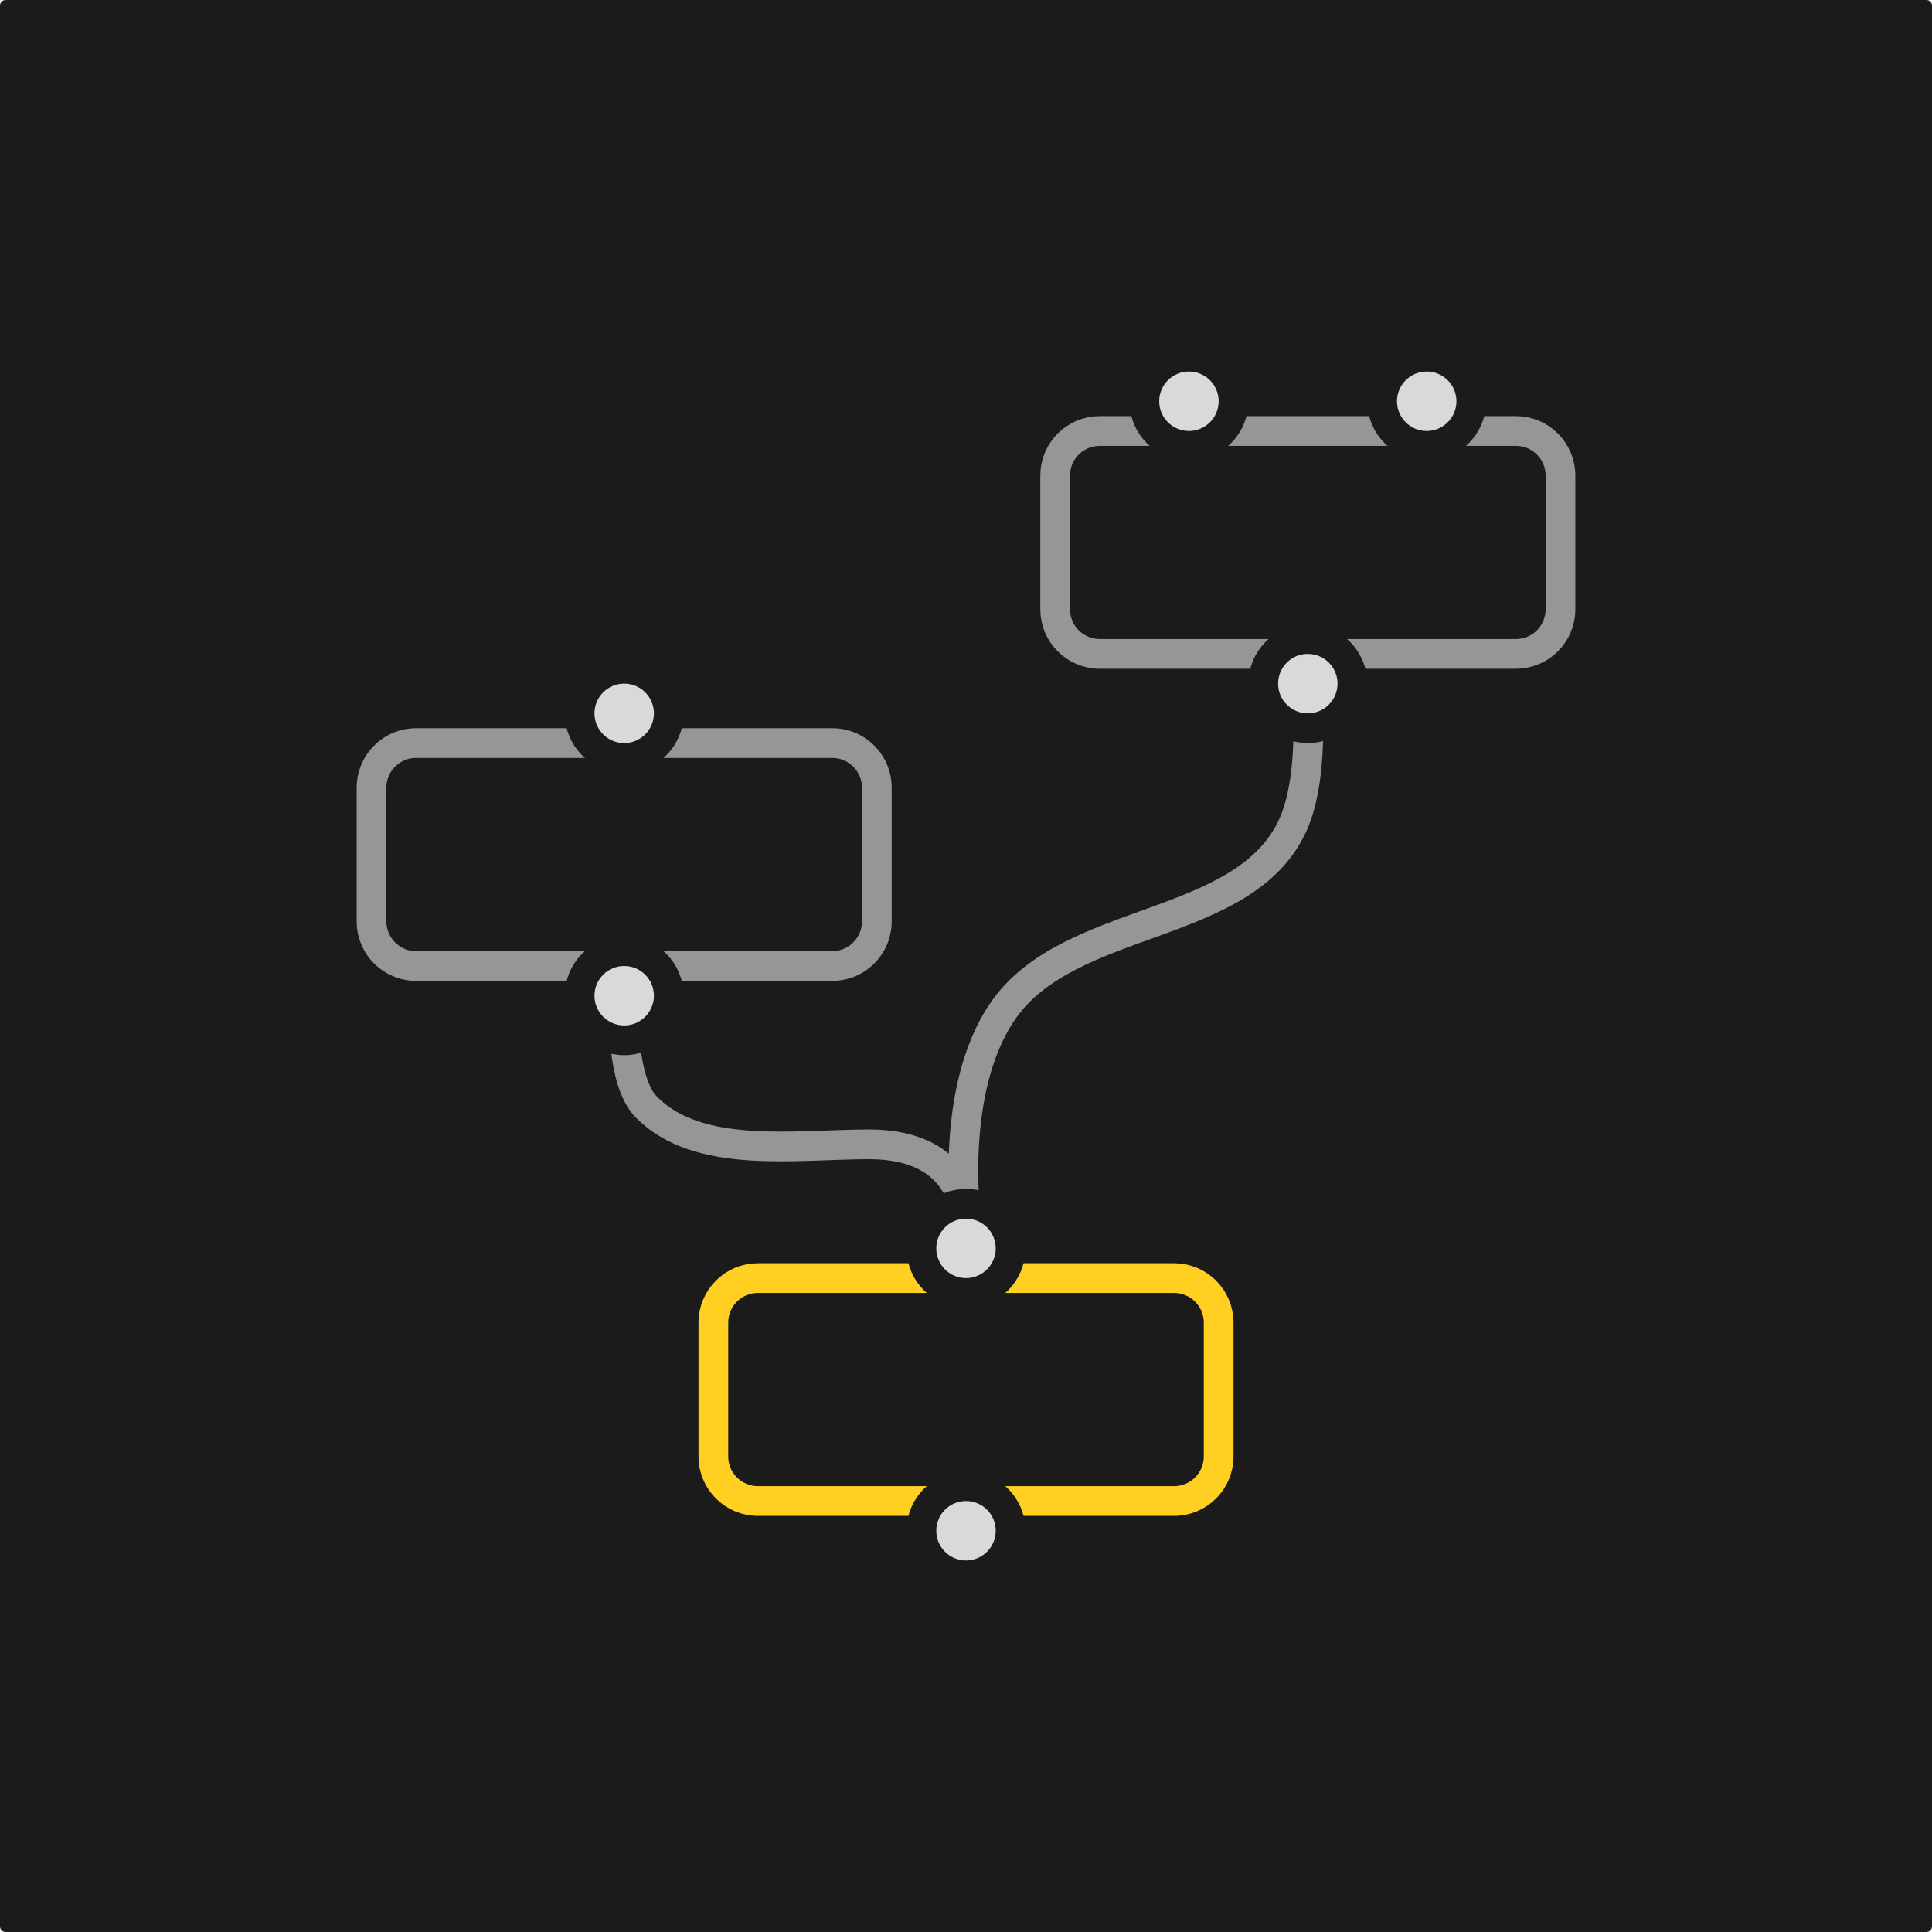
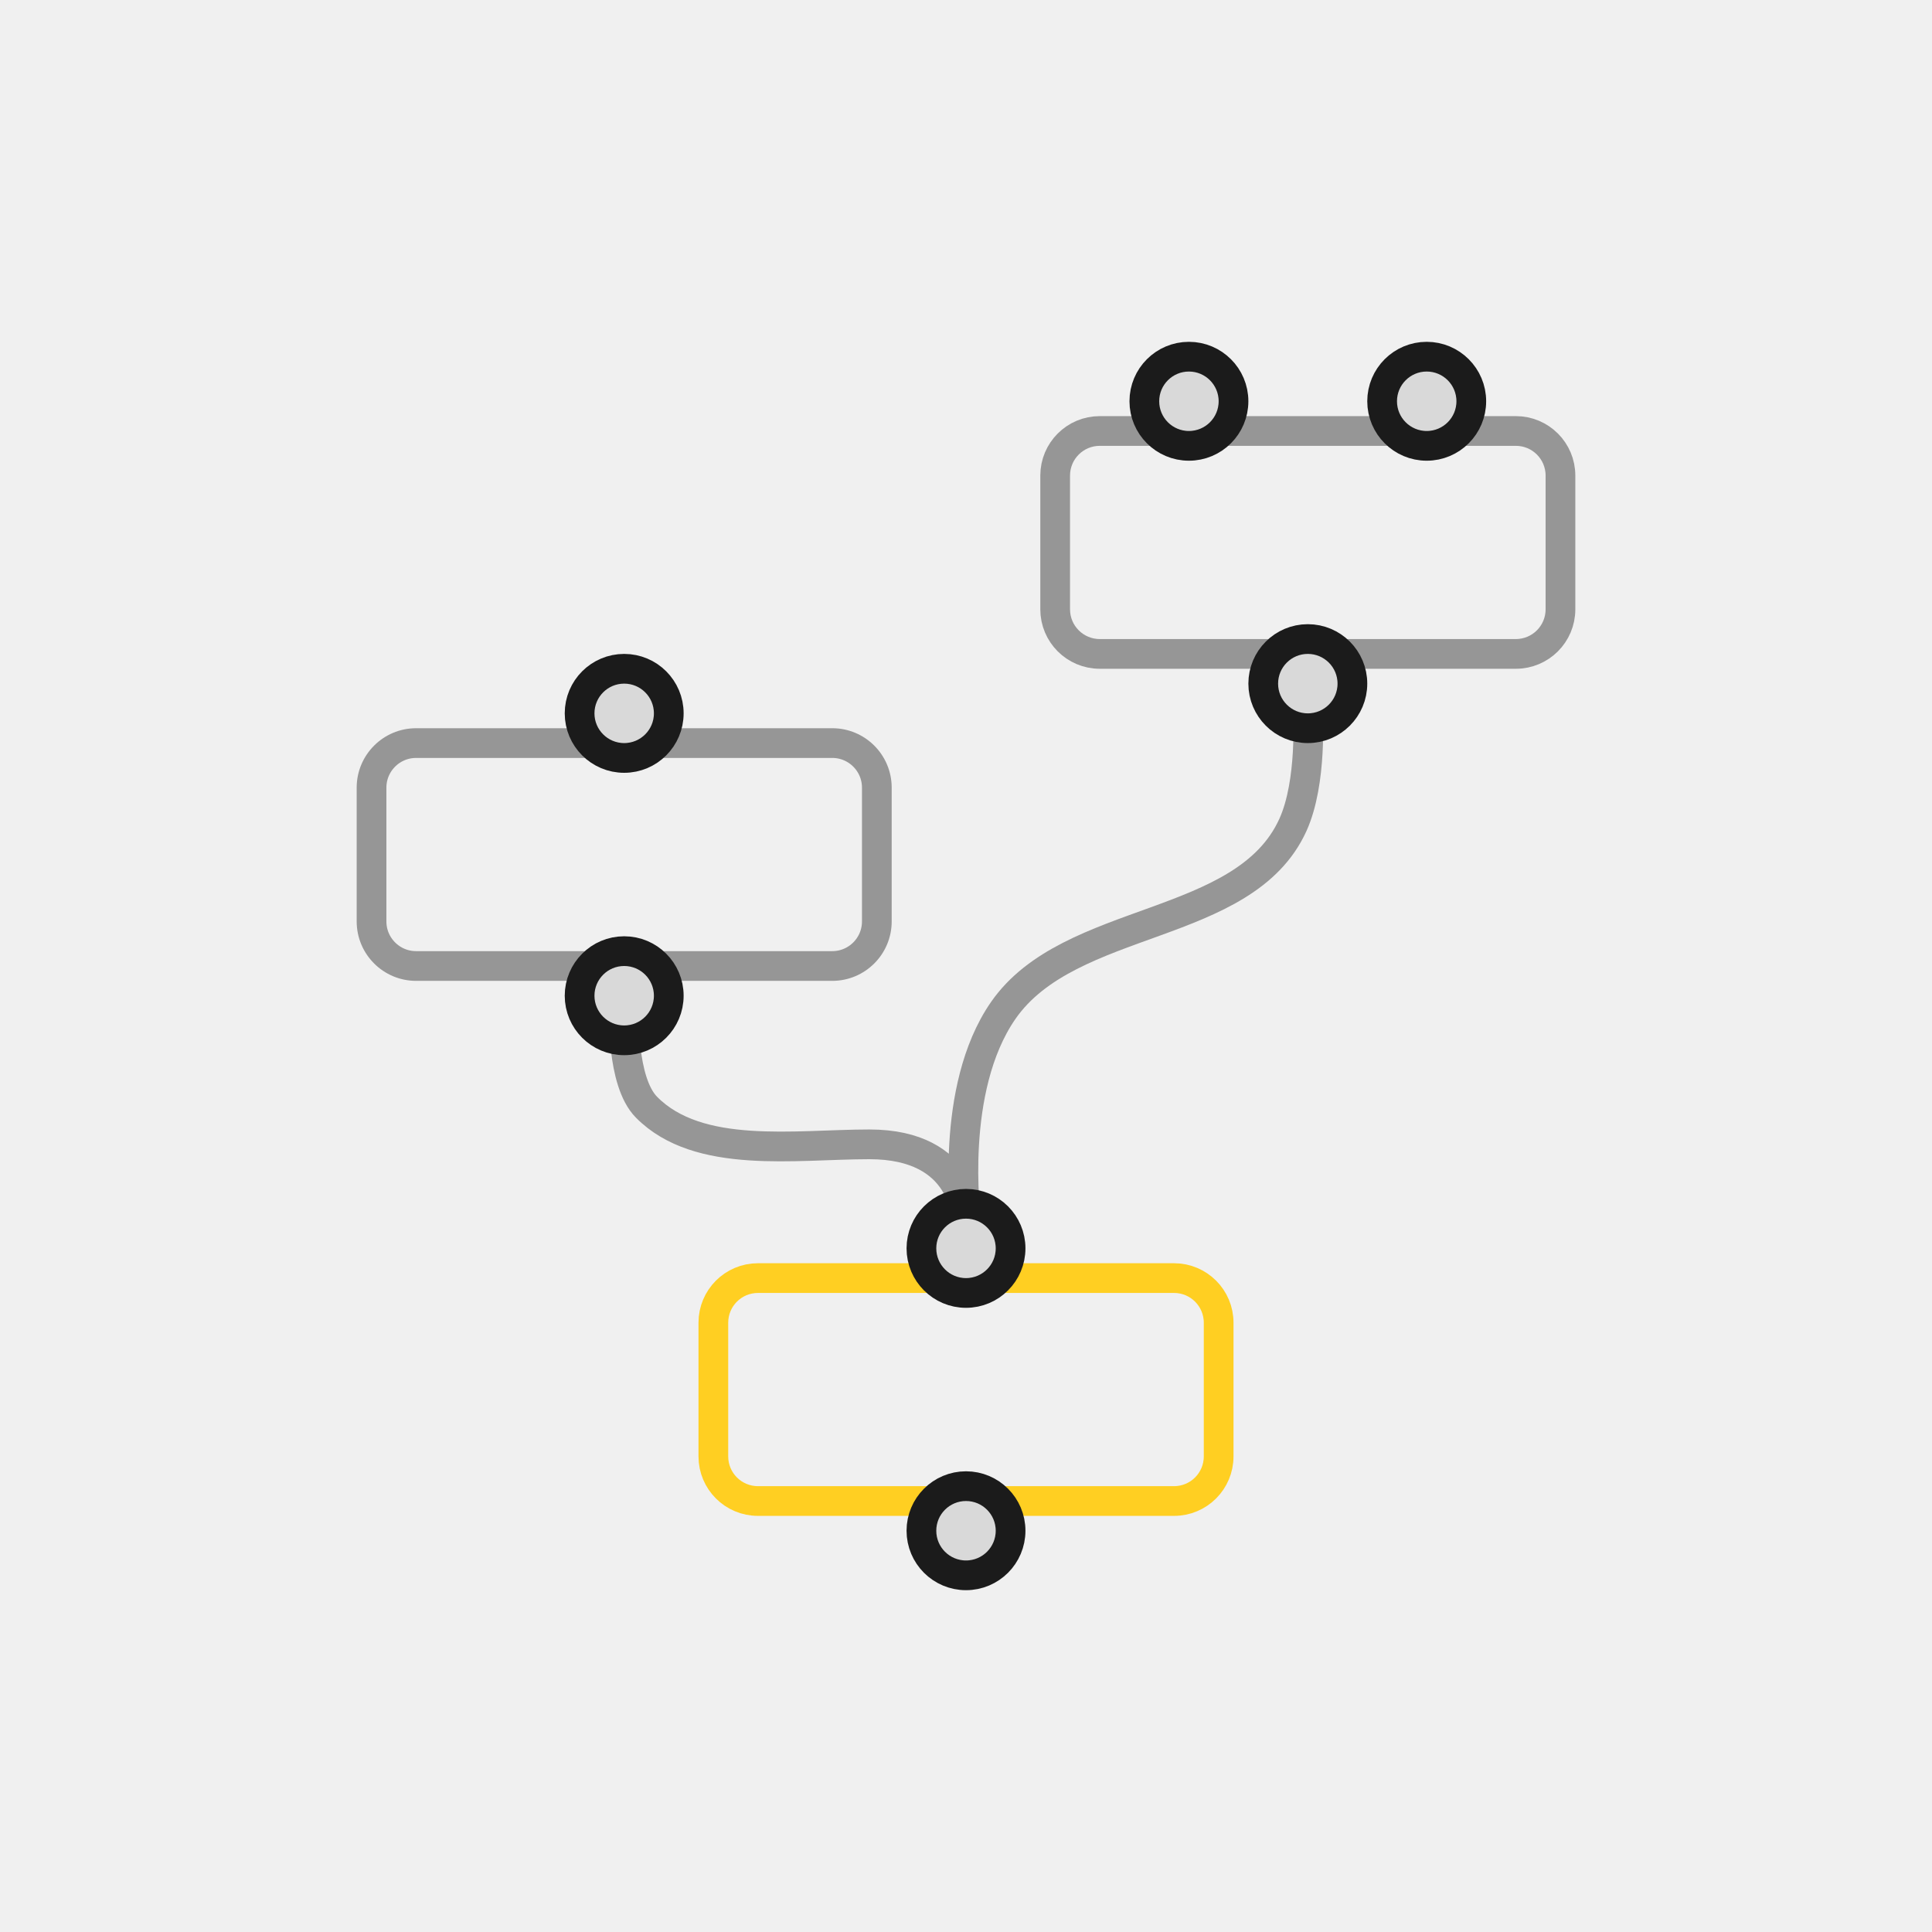
<svg xmlns="http://www.w3.org/2000/svg" width="130" height="130" viewBox="0 0 130 130" fill="none">
-   <g clip-path="url(#clip0_624_31)">
-     <path d="M129.62 0H0.38C0.17 0 0 0.171 0 0.382V129.618C0 129.829 0.17 130 0.38 130H129.62C129.83 130 130 129.829 130 129.618V0.382C130 0.171 129.83 0 129.62 0Z" fill="#1B1B1B" />
-     <path d="M42 68C42 68 41.782 72.758 43.5 74.5C46.995 78.045 53.522 77 58.5 77C65 77 65 82 65 82C65 82 63.833 73.295 67.5 68C71.981 61.529 83.758 62.672 87 55.5C88.309 52.604 88 48 88 48" stroke-width="2" stroke="#969696" />
-     <rect x="71" y="29" width="34" height="15" rx="3" stroke-width="2" stroke="#969696" />
-     <rect x="48" y="86" width="34" height="15" rx="3" stroke-width="2" stroke="#FFCF22" />
-     <mask id="stroke0_624_31" fill="white">
-       <path d="M56 49C58.209 49 60 50.791 60 53V62C60 64.209 58.209 66 56 66H28C25.791 66 24 64.209 24 62V53C24 50.791 25.791 49 28 49H56Z" />
-     </mask>
-     <path d="M56 49C58.209 49 60 50.791 60 53V62C60 64.209 58.209 66 56 66H28C25.791 66 24 64.209 24 62V53C24 50.791 25.791 49 28 49H56Z" stroke-width="4" stroke="#969696" mask="url(#stroke0_624_31)" />
-     <circle cx="65" cy="84" r="3" fill="#D9D9D9" stroke-width="2" stroke="#1B1B1B" />
-     <circle cx="65" cy="103" r="3" fill="#D9D9D9" stroke-width="2" stroke="#1B1B1B" />
-     <circle cx="42" cy="67" r="3" fill="#D9D9D9" stroke-width="2" stroke="#1B1B1B" />
-     <circle cx="42" cy="48" r="3" fill="#D9D9D9" stroke-width="2" stroke="#1B1B1B" />
-     <circle cx="88" cy="46" r="3" fill="#D9D9D9" stroke-width="2" stroke="#1B1B1B" />
-     <circle cx="80" cy="27" r="3" fill="#D9D9D9" stroke-width="2" stroke="#1B1B1B" />
-     <circle cx="96" cy="27" r="3" fill="#D9D9D9" stroke-width="2" stroke="#1B1B1B" />
-   </g>
-   <defs>
-     <clipPath id="clip0_624_31">
-       <rect width="130" height="130" fill="white" />
-     </clipPath>
-   </defs>
+   <path d="M42 68C42 68 41.782 72.758 43.5 74.5C46.995 78.045 53.522 77 58.5 77C65 77 65 82 65 82C65 82 63.833 73.295 67.5 68C71.981 61.529 83.758 62.672 87 55.5C88.309 52.604 88 48 88 48" stroke-width="2" stroke="#969696" />
+   <rect x="71" y="29" width="34" height="15" rx="3" stroke-width="2" stroke="#969696" />
+   <rect x="48" y="86" width="34" height="15" rx="3" stroke-width="2" stroke="#FFCF22" />
+   <mask id="stroke0_624_31" fill="#FFFFFF">
+     <path d="M56 49C58.209 49 60 50.791 60 53V62C60 64.209 58.209 66 56 66H28C25.791 66 24 64.209 24 62V53C24 50.791 25.791 49 28 49H56Z" />
+   </mask>
+   <path d="M56 49C58.209 49 60 50.791 60 53V62C60 64.209 58.209 66 56 66H28C25.791 66 24 64.209 24 62V53C24 50.791 25.791 49 28 49H56Z" stroke-width="4" stroke="#969696" mask="url(#stroke0_624_31)" />
+   <circle cx="65" cy="84" r="3" fill="#D9D9D9" stroke-width="2" stroke="#1B1B1B" />
+   <circle cx="65" cy="103" r="3" fill="#D9D9D9" stroke-width="2" stroke="#1B1B1B" />
+   <circle cx="42" cy="67" r="3" fill="#D9D9D9" stroke-width="2" stroke="#1B1B1B" />
+   <circle cx="42" cy="48" r="3" fill="#D9D9D9" stroke-width="2" stroke="#1B1B1B" />
+   <circle cx="88" cy="46" r="3" fill="#D9D9D9" stroke-width="2" stroke="#1B1B1B" />
+   <circle cx="80" cy="27" r="3" fill="#D9D9D9" stroke-width="2" stroke="#1B1B1B" />
+   <circle cx="96" cy="27" r="3" fill="#D9D9D9" stroke-width="2" stroke="#1B1B1B" />
</svg>
